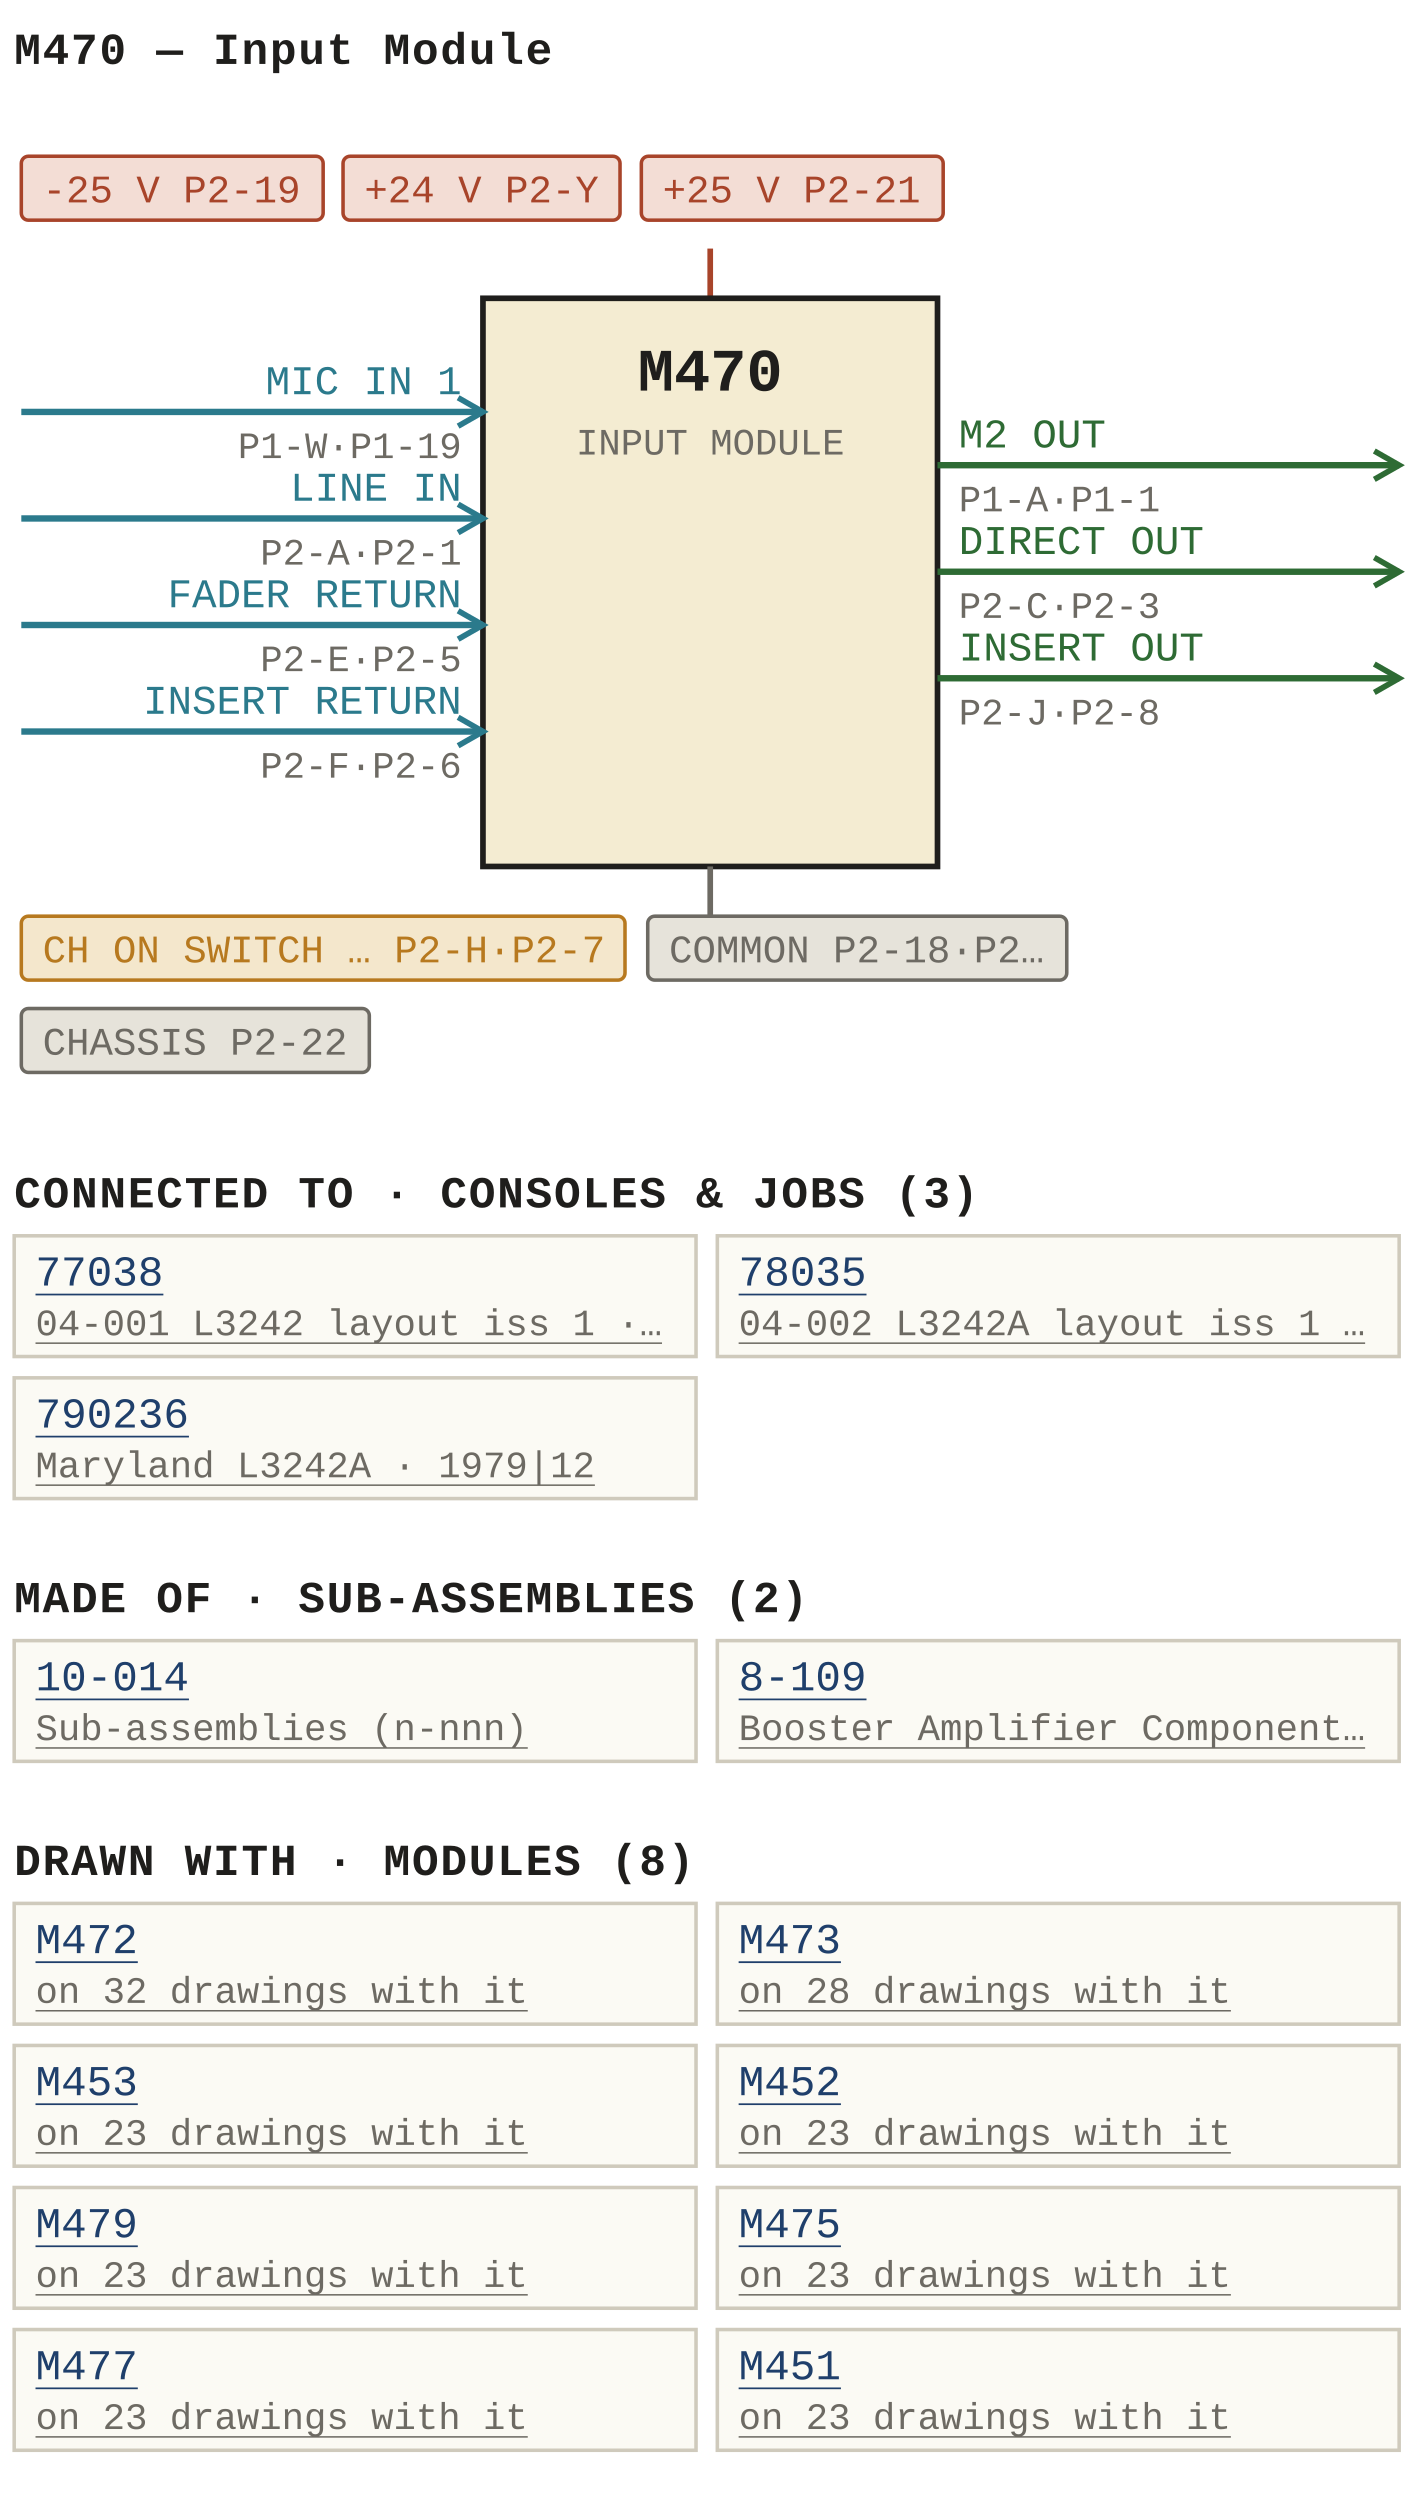
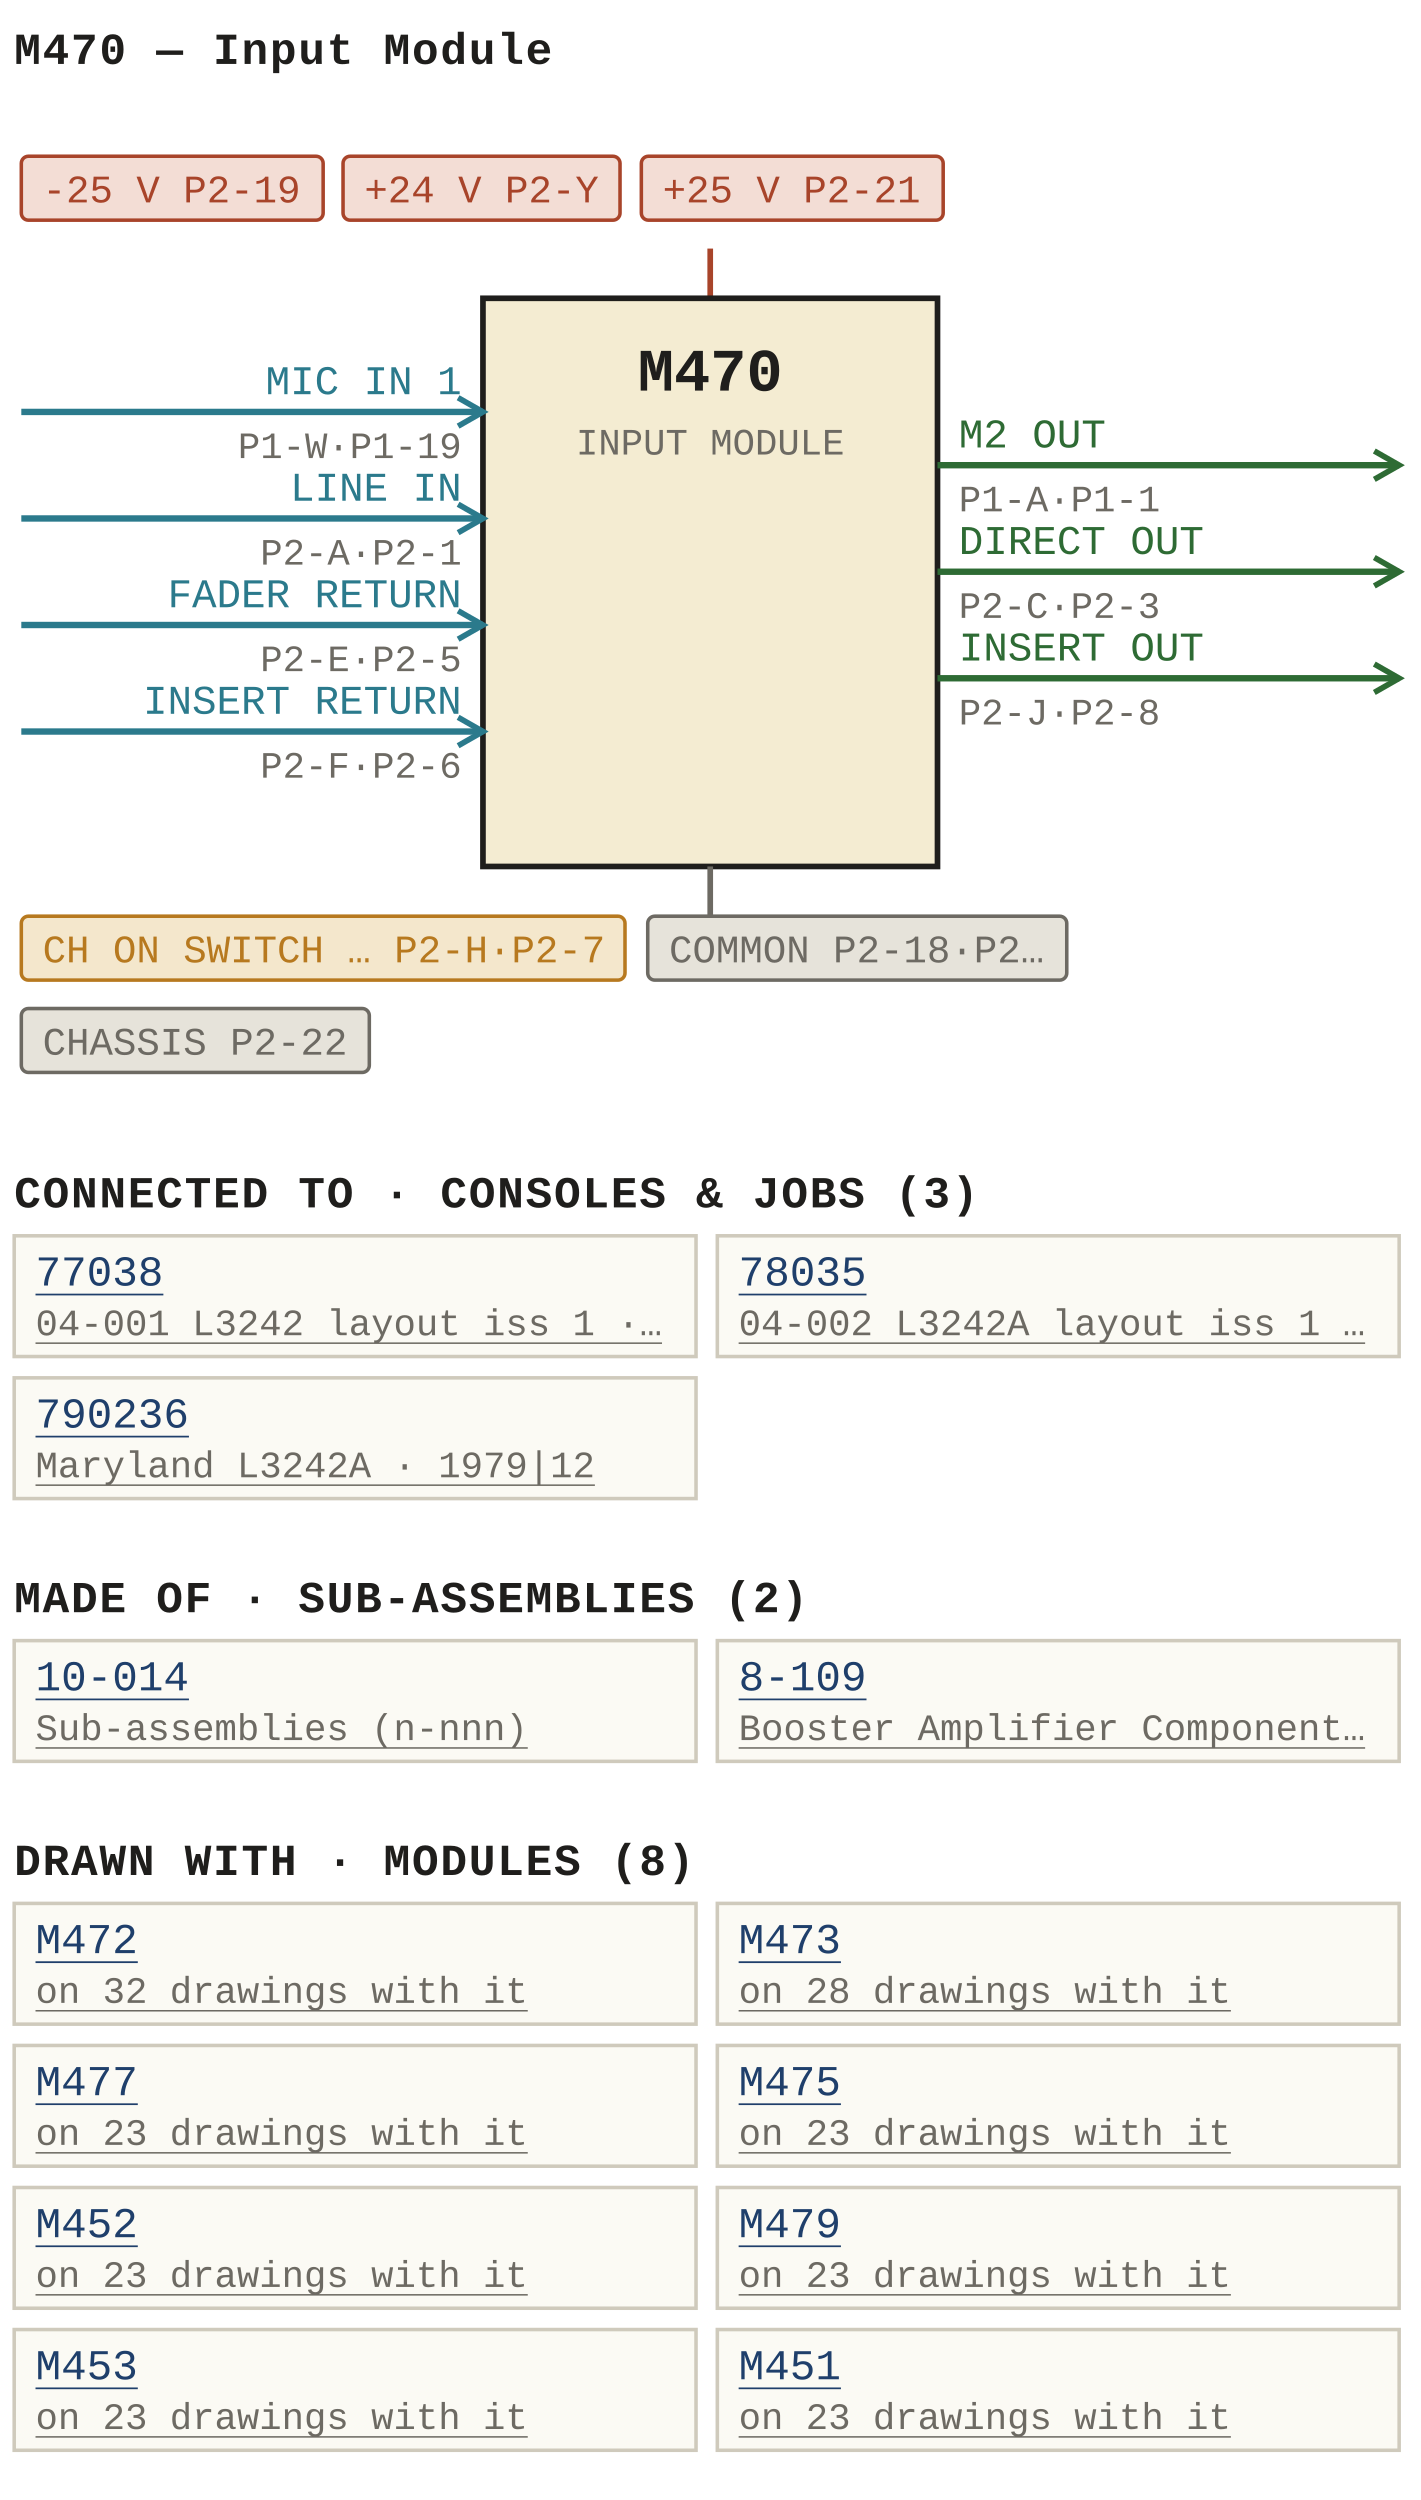
<svg xmlns="http://www.w3.org/2000/svg" class="wp" viewBox="0 0 400 704" width="400" height="704" role="img" aria-label="M470 connections" style="width:100%;max-width:500px;height:auto;background:#fbfaf4">
  <style>.wp text{font-family:"Courier Prime","Courier New",Courier,monospace;fill:#1f1e1c;font-size:12px} .wp .f{fill:#6d6a63;font-size:10.5px} .wp .h{font-size:12.5px;font-weight:700;letter-spacing:.04em} .wp .b{font-size:17px;font-weight:700} .wp a text{fill:#1f3f6b;text-decoration:underline} .wp a:hover rect{fill:#efe9d2}</style>
  <text x="4" y="18" class="h">M470 — Input Module</text>
  <rect x="6" y="44" width="85" height="18" rx="2" fill="#f3ddd5" stroke="#a8442a" />
  <text x="12" y="57" style="font-size:11px;fill:#a8442a">-25 V P2-19</text>
  <rect x="96.6" y="44" width="78" height="18" rx="2" fill="#f3ddd5" stroke="#a8442a" />
  <text x="102.6" y="57" style="font-size:11px;fill:#a8442a">+24 V P2-Y</text>
  <rect x="180.6" y="44" width="85" height="18" rx="2" fill="#f3ddd5" stroke="#a8442a" />
  <text x="186.6" y="57" style="font-size:11px;fill:#a8442a">+25 V P2-21</text>
  <line x1="200.0" y1="70" x2="200.0" y2="84" stroke="#a8442a" stroke-width="1.6" />
  <rect x="136" y="84" width="128" height="160" fill="#f4ecd2" stroke="#1f1e1c" stroke-width="1.6" />
  <text x="200.0" y="110" class="b" text-anchor="middle">M470</text>
  <text x="200.0" y="128" class="f" text-anchor="middle">INPUT MODULE</text>
  <line x1="6" y1="116" x2="136" y2="116" stroke="#2b7a8c" stroke-width="1.8" />
  <path d="M129,112 L136,116 L129,120" fill="none" stroke="#2b7a8c" stroke-width="1.6" />
  <text x="130" y="111" text-anchor="end" style="font-size:11.5px;fill:#2b7a8c">MIC IN 1</text>
  <text x="130" y="129" text-anchor="end" class="f">P1-W·P1-19</text>
  <line x1="6" y1="146" x2="136" y2="146" stroke="#2b7a8c" stroke-width="1.8" />
  <path d="M129,142 L136,146 L129,150" fill="none" stroke="#2b7a8c" stroke-width="1.6" />
  <text x="130" y="141" text-anchor="end" style="font-size:11.5px;fill:#2b7a8c">LINE IN</text>
  <text x="130" y="159" text-anchor="end" class="f">P2-A·P2-1</text>
  <line x1="6" y1="176" x2="136" y2="176" stroke="#2b7a8c" stroke-width="1.8" />
  <path d="M129,172 L136,176 L129,180" fill="none" stroke="#2b7a8c" stroke-width="1.6" />
  <text x="130" y="171" text-anchor="end" style="font-size:11.5px;fill:#2b7a8c">FADER RETURN</text>
  <text x="130" y="189" text-anchor="end" class="f">P2-E·P2-5</text>
  <line x1="6" y1="206" x2="136" y2="206" stroke="#2b7a8c" stroke-width="1.8" />
  <path d="M129,202 L136,206 L129,210" fill="none" stroke="#2b7a8c" stroke-width="1.6" />
  <text x="130" y="201" text-anchor="end" style="font-size:11.5px;fill:#2b7a8c">INSERT RETURN</text>
  <text x="130" y="219" text-anchor="end" class="f">P2-F·P2-6</text>
  <line x1="264" y1="131" x2="394" y2="131" stroke="#2e6b34" stroke-width="1.8" />
  <path d="M387,127 L394,131 L387,135" fill="none" stroke="#2e6b34" stroke-width="1.6" />
  <text x="270" y="126" text-anchor="start" style="font-size:11.5px;fill:#2e6b34">M2 OUT</text>
  <text x="270" y="144" text-anchor="start" class="f">P1-A·P1-1</text>
  <line x1="264" y1="161" x2="394" y2="161" stroke="#2e6b34" stroke-width="1.8" />
  <path d="M387,157 L394,161 L387,165" fill="none" stroke="#2e6b34" stroke-width="1.6" />
  <text x="270" y="156" text-anchor="start" style="font-size:11.5px;fill:#2e6b34">DIRECT OUT</text>
  <text x="270" y="174" text-anchor="start" class="f">P2-C·P2-3</text>
  <line x1="264" y1="191" x2="394" y2="191" stroke="#2e6b34" stroke-width="1.8" />
  <path d="M387,187 L394,191 L387,195" fill="none" stroke="#2e6b34" stroke-width="1.6" />
  <text x="270" y="186" text-anchor="start" style="font-size:11.5px;fill:#2e6b34">INSERT OUT</text>
  <text x="270" y="204" text-anchor="start" class="f">P2-J·P2-8</text>
  <line x1="200.0" y1="244" x2="200.0" y2="258" stroke="#6d6a63" stroke-width="1.6" />
  <rect x="6" y="258" width="170" height="18" rx="2" fill="#f4e7cc" stroke="#b7791f" />
  <text x="12" y="271" style="font-size:11px;fill:#b7791f">CH ON SWITCH … P2-H·P2-7</text>
  <rect x="182.4" y="258" width="118" height="18" rx="2" fill="#e6e3da" stroke="#6d6a63" />
  <text x="188.4" y="271" style="font-size:11px;fill:#6d6a63">COMMON P2-18·P2…</text>
  <rect x="6" y="284" width="98" height="18" rx="2" fill="#e6e3da" stroke="#6d6a63" />
  <text x="12" y="297" style="font-size:11px;fill:#6d6a63">CHASSIS P2-22</text>
  <text x="4" y="340" class="h">CONNECTED TO · CONSOLES &amp; JOBS (3)</text>
  <a href="../../PAGES/Job-77038.html">
    <rect x="4" y="348" width="192" height="34" fill="#fbfaf4" stroke="#cfcabc" />
    <text x="10" y="362">77038</text>
    <text x="10" y="376" class="f">04-001 L3242 layout iss 1 ·…</text>
  </a>
  <a href="../../PAGES/Job-78035.html">
    <rect x="202" y="348" width="192" height="34" fill="#fbfaf4" stroke="#cfcabc" />
    <text x="208" y="362">78035</text>
    <text x="208" y="376" class="f">04-002 L3242A layout iss 1 …</text>
  </a>
  <a href="../../PAGES/Job-790236.html">
    <rect x="4" y="388" width="192" height="34" fill="#fbfaf4" stroke="#cfcabc" />
    <text x="10" y="402">790236</text>
    <text x="10" y="416" class="f">Maryland L3242A · 1979|12</text>
  </a>
  <text x="4" y="454" class="h">MADE OF · SUB-ASSEMBLIES (2)</text>
  <a href="../../PAGES/Register-Sub-assemblies-n-nnn.html#10-014">
    <rect x="4" y="462" width="192" height="34" fill="#fbfaf4" stroke="#cfcabc" />
    <text x="10" y="476">10-014</text>
    <text x="10" y="490" class="f">Sub-assemblies (n-nnn)</text>
  </a>
  <a href="../../PAGES/Register-Sub-assemblies-n-nnn.html#8-109">
    <rect x="202" y="462" width="192" height="34" fill="#fbfaf4" stroke="#cfcabc" />
    <text x="208" y="476">8-109</text>
    <text x="208" y="490" class="f">Booster Amplifier Component…</text>
  </a>
  <text x="4" y="528" class="h">DRAWN WITH · MODULES (8)</text>
  <a href="../../PAGES/M472.html">
    <rect x="4" y="536" width="192" height="34" fill="#fbfaf4" stroke="#cfcabc" />
    <text x="10" y="550">M472</text>
    <text x="10" y="564" class="f">on 32 drawings with it</text>
  </a>
  <a href="../../PAGES/M473.html">
    <rect x="202" y="536" width="192" height="34" fill="#fbfaf4" stroke="#cfcabc" />
    <text x="208" y="550">M473</text>
    <text x="208" y="564" class="f">on 28 drawings with it</text>
  </a>
-   <a href="../../PAGES/M453.html">
+   <a href="../../PAGES/M477.html">
    <rect x="4" y="576" width="192" height="34" fill="#fbfaf4" stroke="#cfcabc" />
-     <text x="10" y="590">M453</text>
+     <text x="10" y="590">M477</text>
    <text x="10" y="604" class="f">on 23 drawings with it</text>
  </a>
-   <a href="../../PAGES/M452.html">
+   <a href="../../PAGES/M475.html">
    <rect x="202" y="576" width="192" height="34" fill="#fbfaf4" stroke="#cfcabc" />
-     <text x="208" y="590">M452</text>
+     <text x="208" y="590">M475</text>
    <text x="208" y="604" class="f">on 23 drawings with it</text>
  </a>
-   <a href="../../PAGES/M479.html">
+   <a href="../../PAGES/M452.html">
    <rect x="4" y="616" width="192" height="34" fill="#fbfaf4" stroke="#cfcabc" />
-     <text x="10" y="630">M479</text>
+     <text x="10" y="630">M452</text>
    <text x="10" y="644" class="f">on 23 drawings with it</text>
  </a>
-   <a href="../../PAGES/M475.html">
+   <a href="../../PAGES/M479.html">
    <rect x="202" y="616" width="192" height="34" fill="#fbfaf4" stroke="#cfcabc" />
-     <text x="208" y="630">M475</text>
+     <text x="208" y="630">M479</text>
    <text x="208" y="644" class="f">on 23 drawings with it</text>
  </a>
-   <a href="../../PAGES/M477.html">
+   <a href="../../PAGES/M453.html">
    <rect x="4" y="656" width="192" height="34" fill="#fbfaf4" stroke="#cfcabc" />
-     <text x="10" y="670">M477</text>
+     <text x="10" y="670">M453</text>
    <text x="10" y="684" class="f">on 23 drawings with it</text>
  </a>
  <a href="../../PAGES/M451.html">
    <rect x="202" y="656" width="192" height="34" fill="#fbfaf4" stroke="#cfcabc" />
    <text x="208" y="670">M451</text>
    <text x="208" y="684" class="f">on 23 drawings with it</text>
  </a>
</svg>
